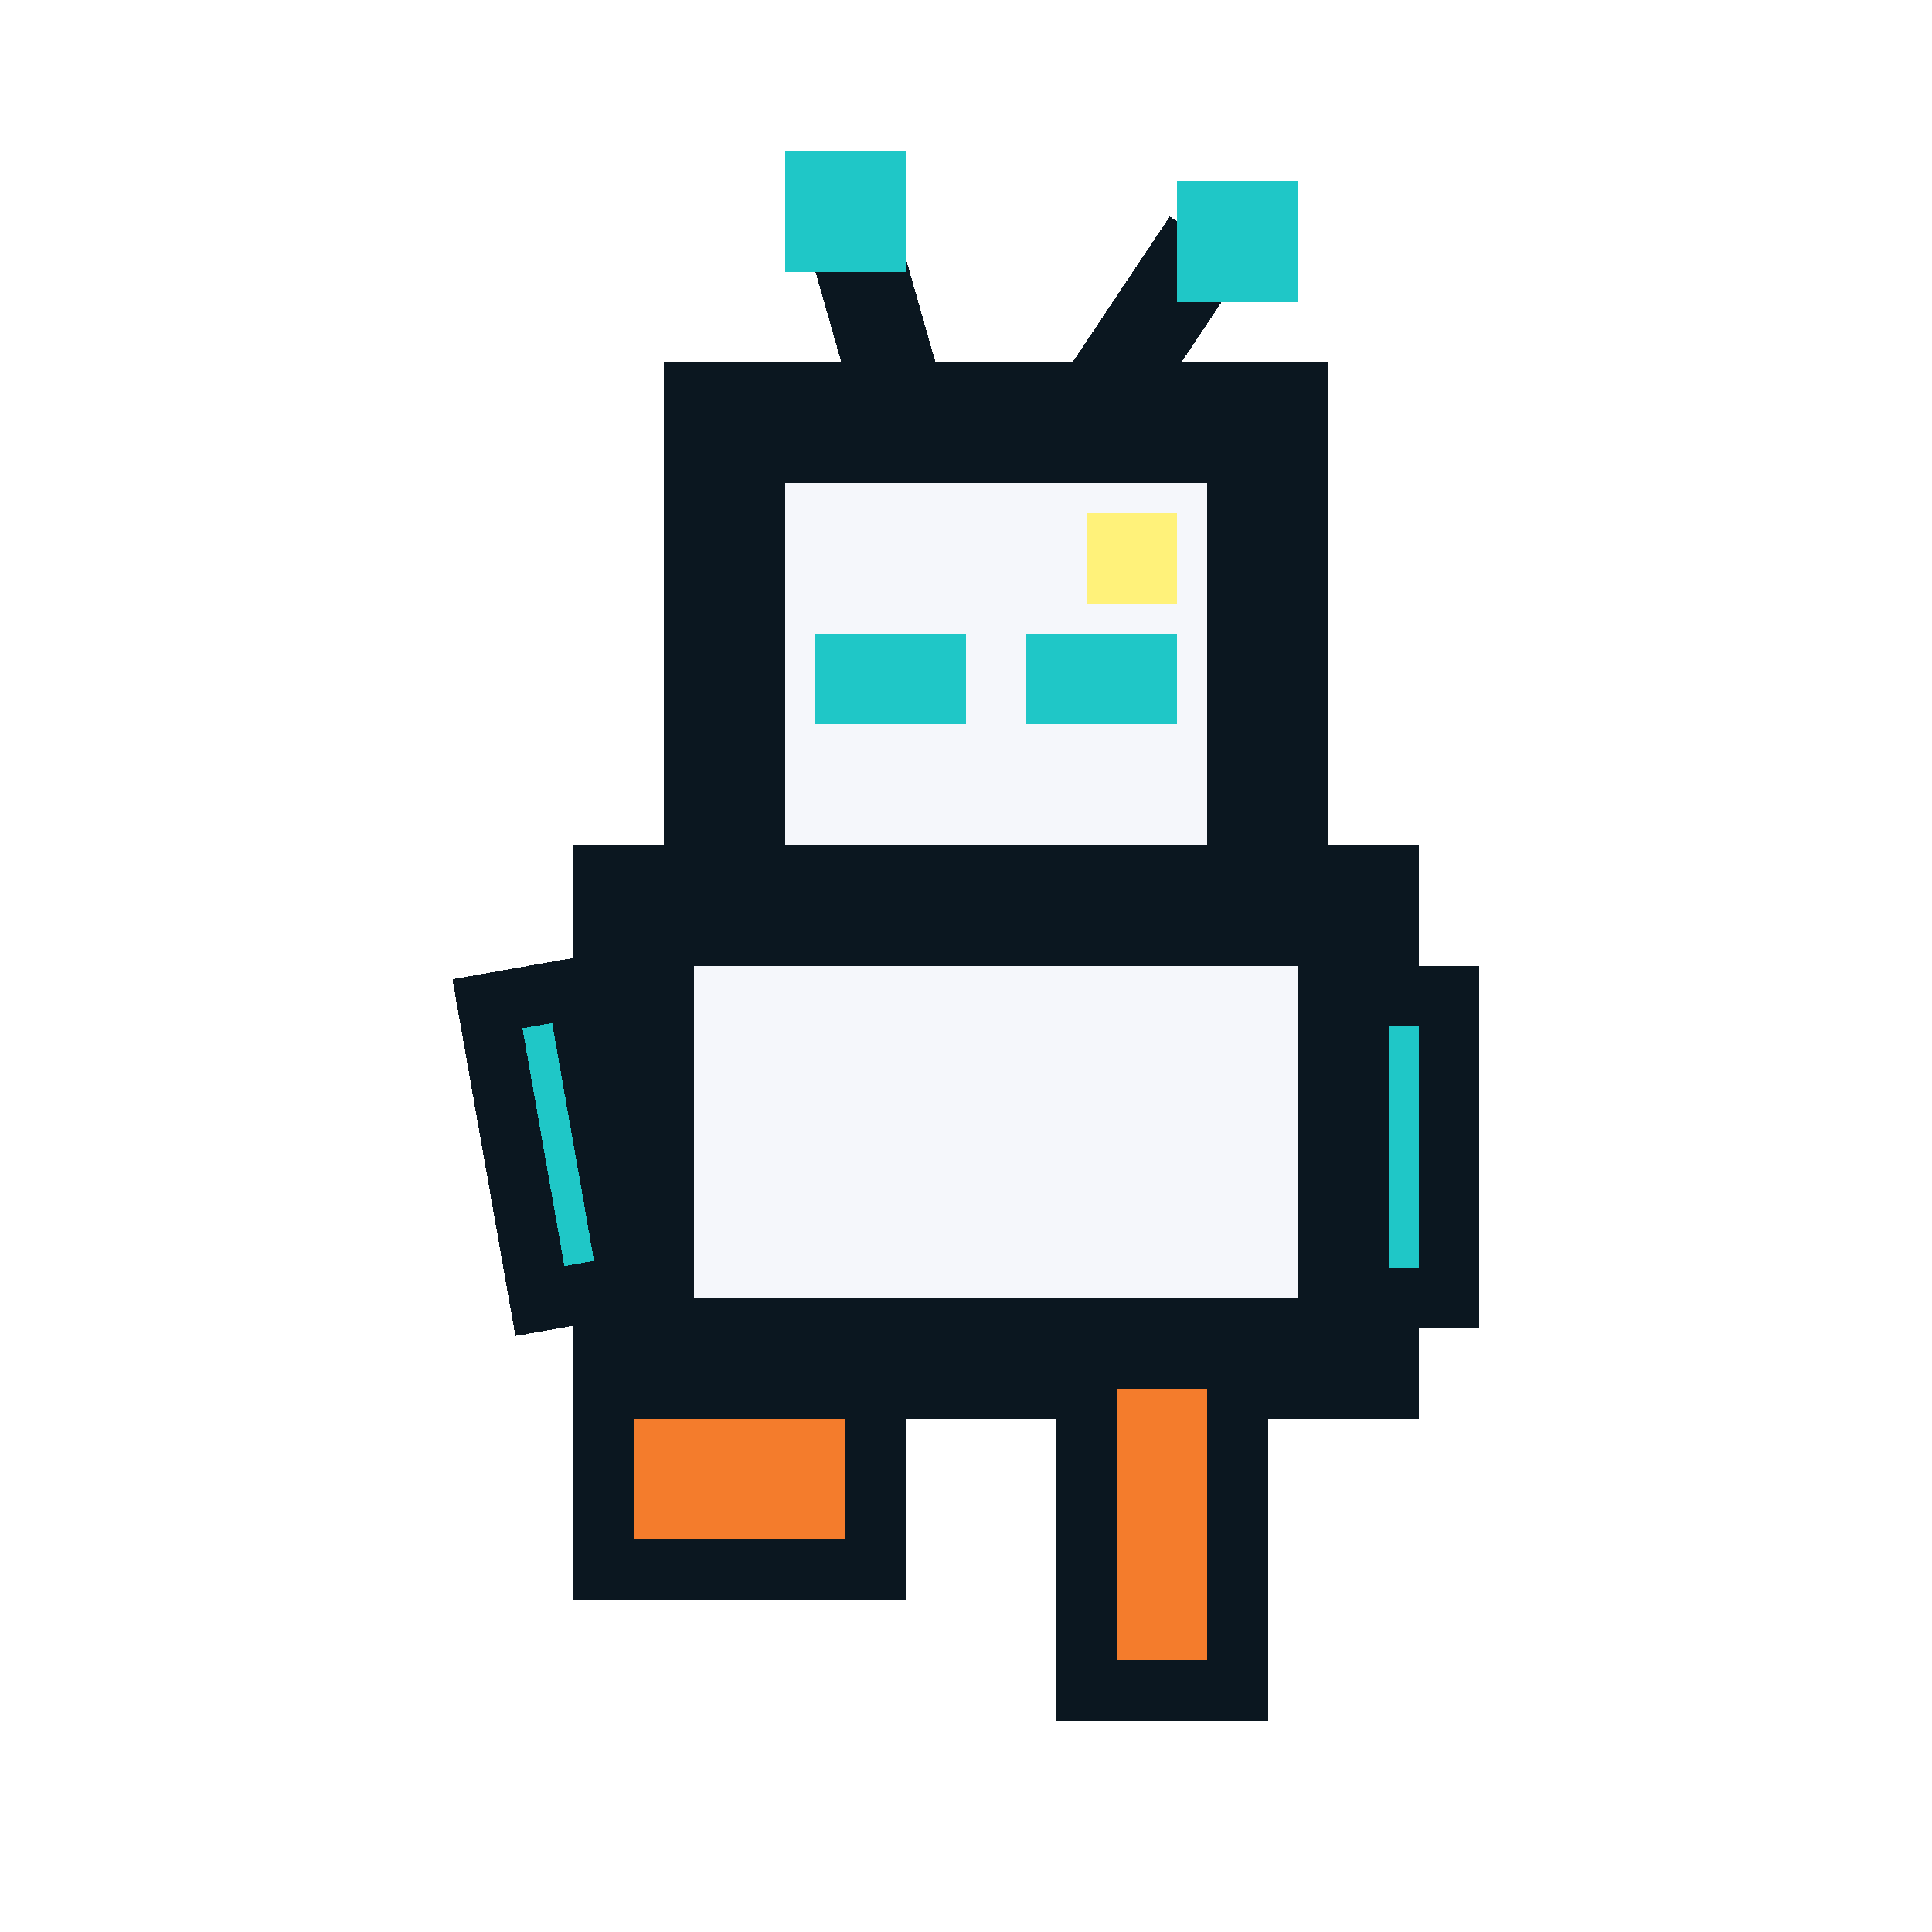
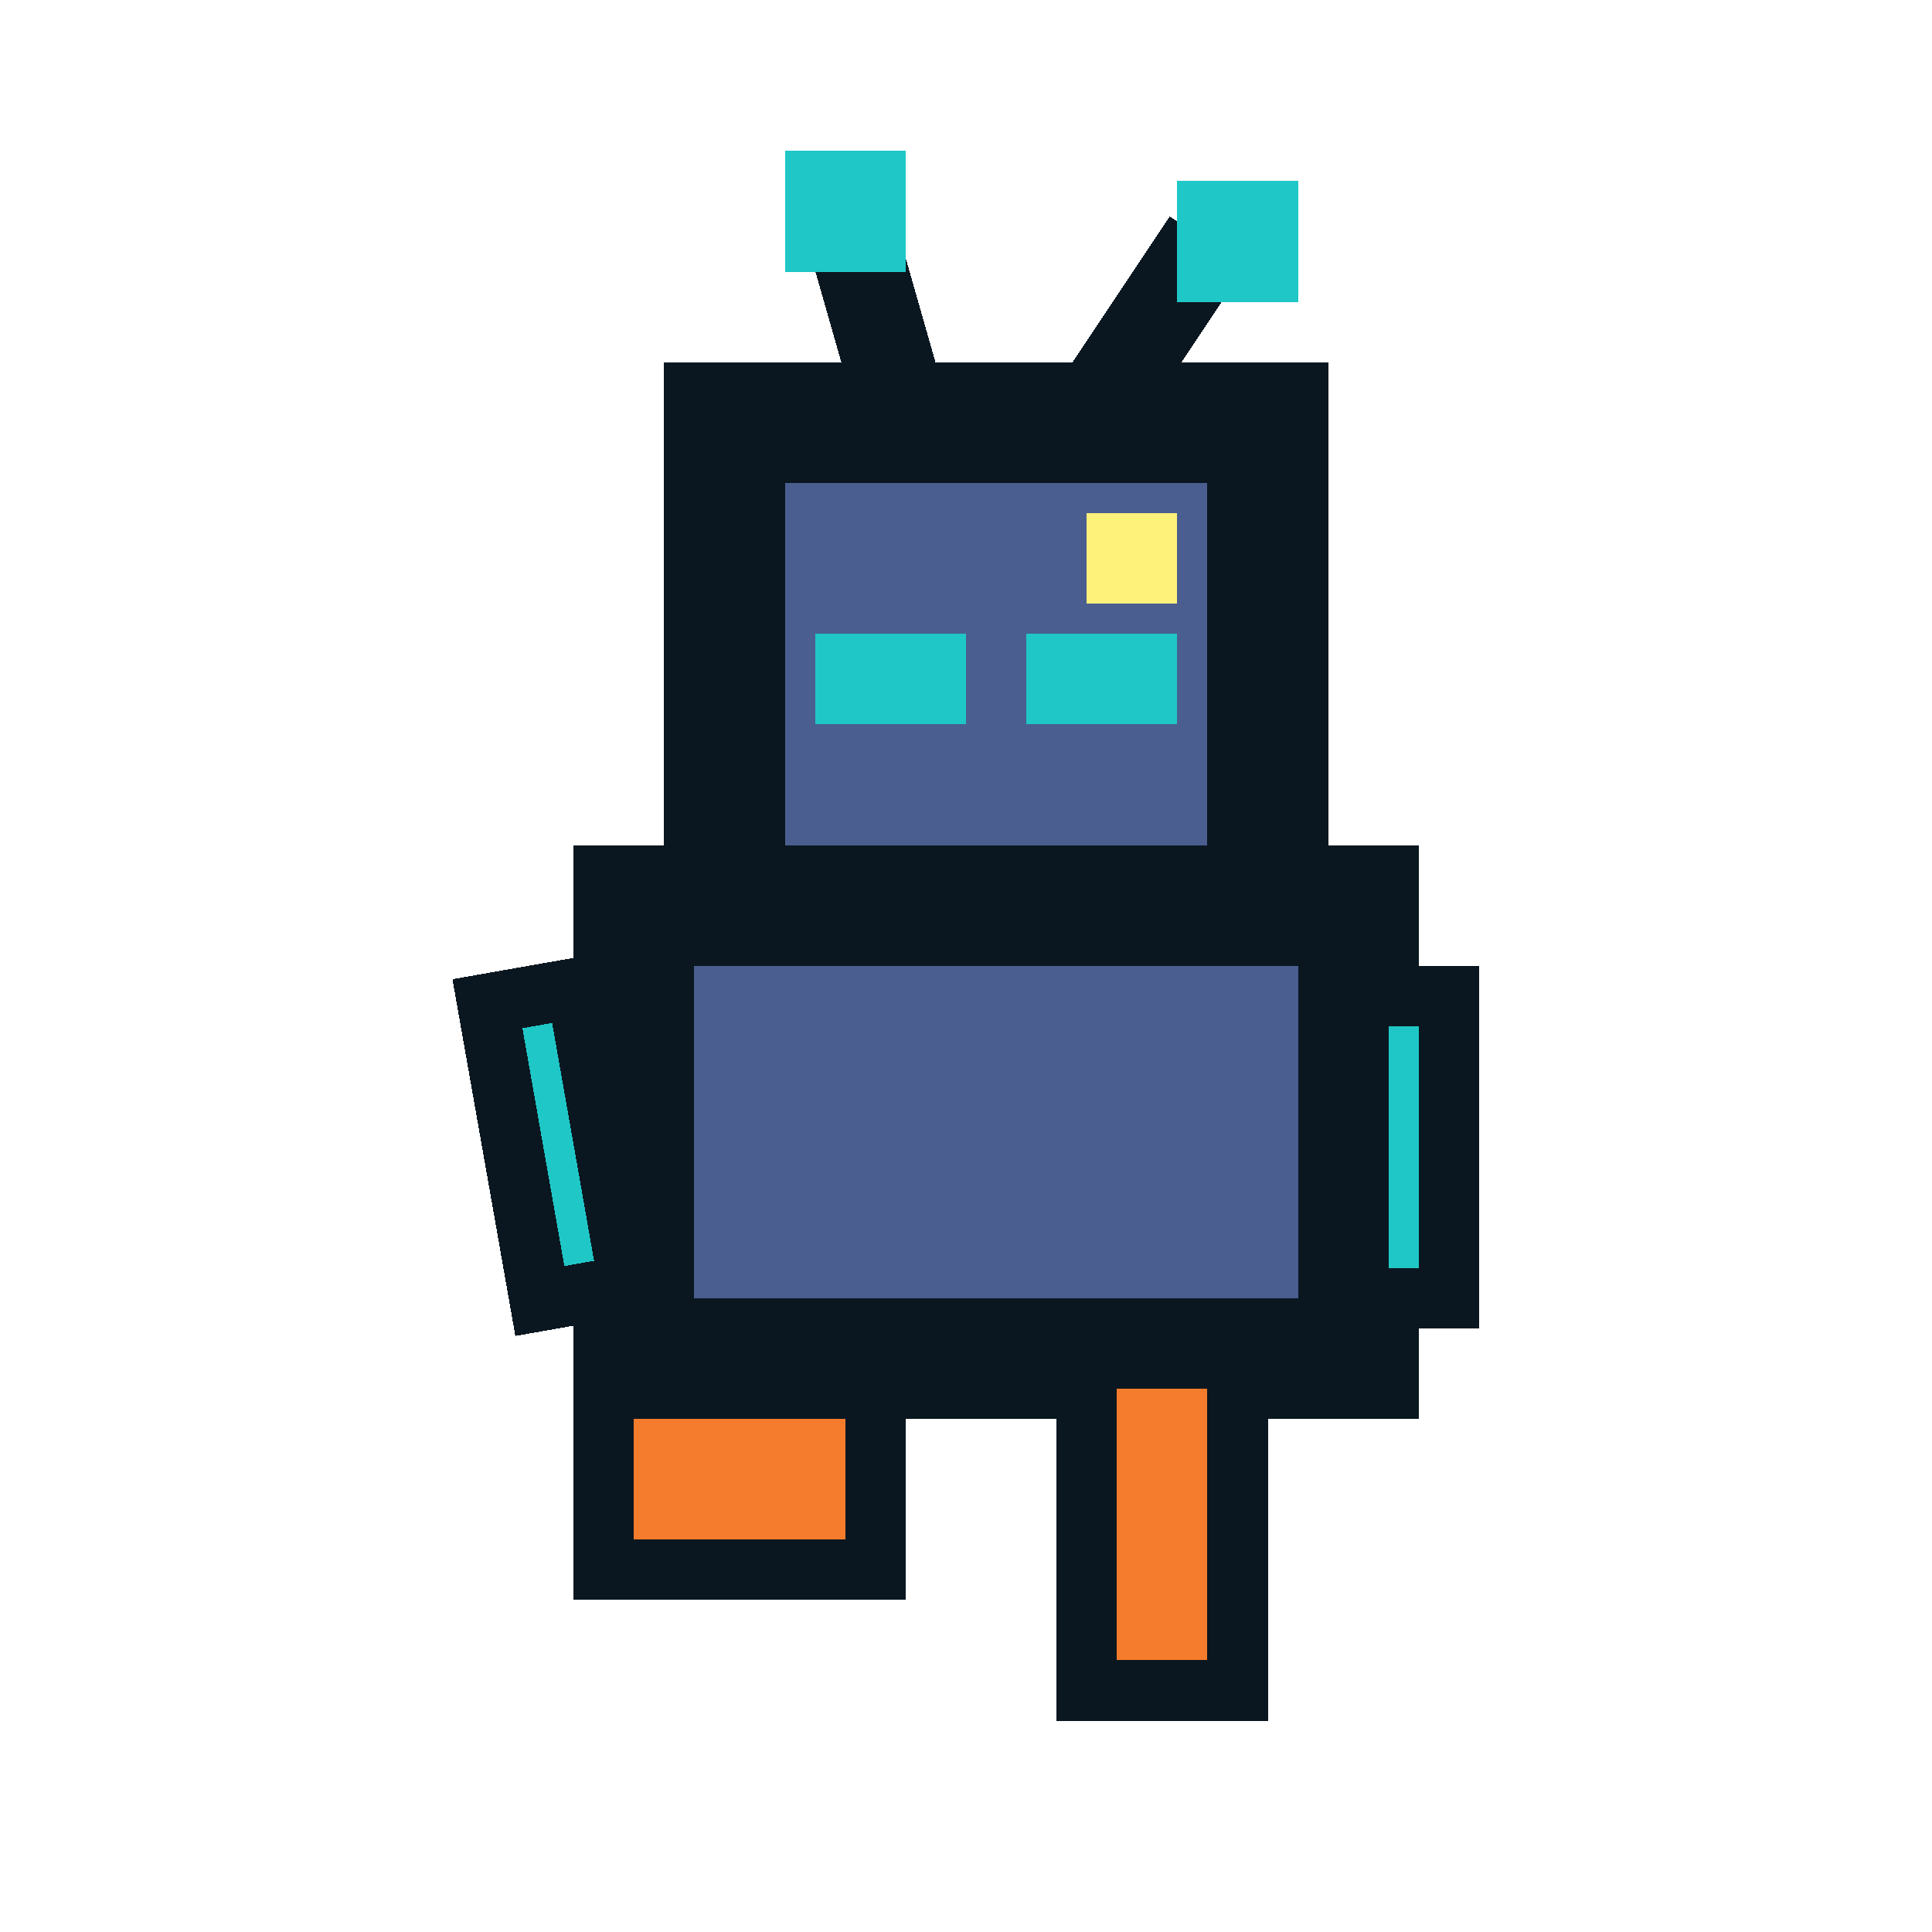
<svg xmlns="http://www.w3.org/2000/svg" width="64" height="64" viewBox="0 0 64 64" shape-rendering="crispEdges">
-   <rect x="24" y="14" width="18" height="18" fill="#f5f7fb" stroke="#0b1720" stroke-width="4" />
-   <rect x="21" y="30" width="24" height="15" fill="#f5f7fb" stroke="#0b1720" stroke-width="4" />
+   <rect x="24" y="14" width="18" height="18" fill="#4a5f8f" stroke="#0b1720" stroke-width="4" />
+   <rect x="21" y="30" width="24" height="15" fill="#4a5f8f" stroke="#0b1720" stroke-width="4" />
  <rect x="27" y="21" width="5" height="3" fill="#1fc7c7" />
  <rect x="34" y="21" width="5" height="3" fill="#1fc7c7" />
  <rect x="36" y="17" width="3" height="3" fill="#fff27a" />
  <path d="M30 14 L28 7" stroke="#0b1720" stroke-width="3" />
  <path d="M36 14 L40 8" stroke="#0b1720" stroke-width="3" />
  <rect x="26" y="5" width="4" height="4" fill="#1fc7c7" />
  <rect x="39" y="6" width="4" height="4" fill="#1fc7c7" />
  <rect x="17" y="33" width="3" height="10" fill="#1fc7c7" stroke="#0b1720" stroke-width="2" transform="rotate(-10 18 38)" />
  <rect x="45" y="33" width="3" height="10" fill="#1fc7c7" stroke="#0b1720" stroke-width="2" />
  <rect x="20" y="46" width="9" height="6" fill="#f47c2c" stroke="#0b1720" stroke-width="2" />
  <rect x="36" y="45" width="5" height="11" fill="#f47c2c" stroke="#0b1720" stroke-width="2" />
</svg>
